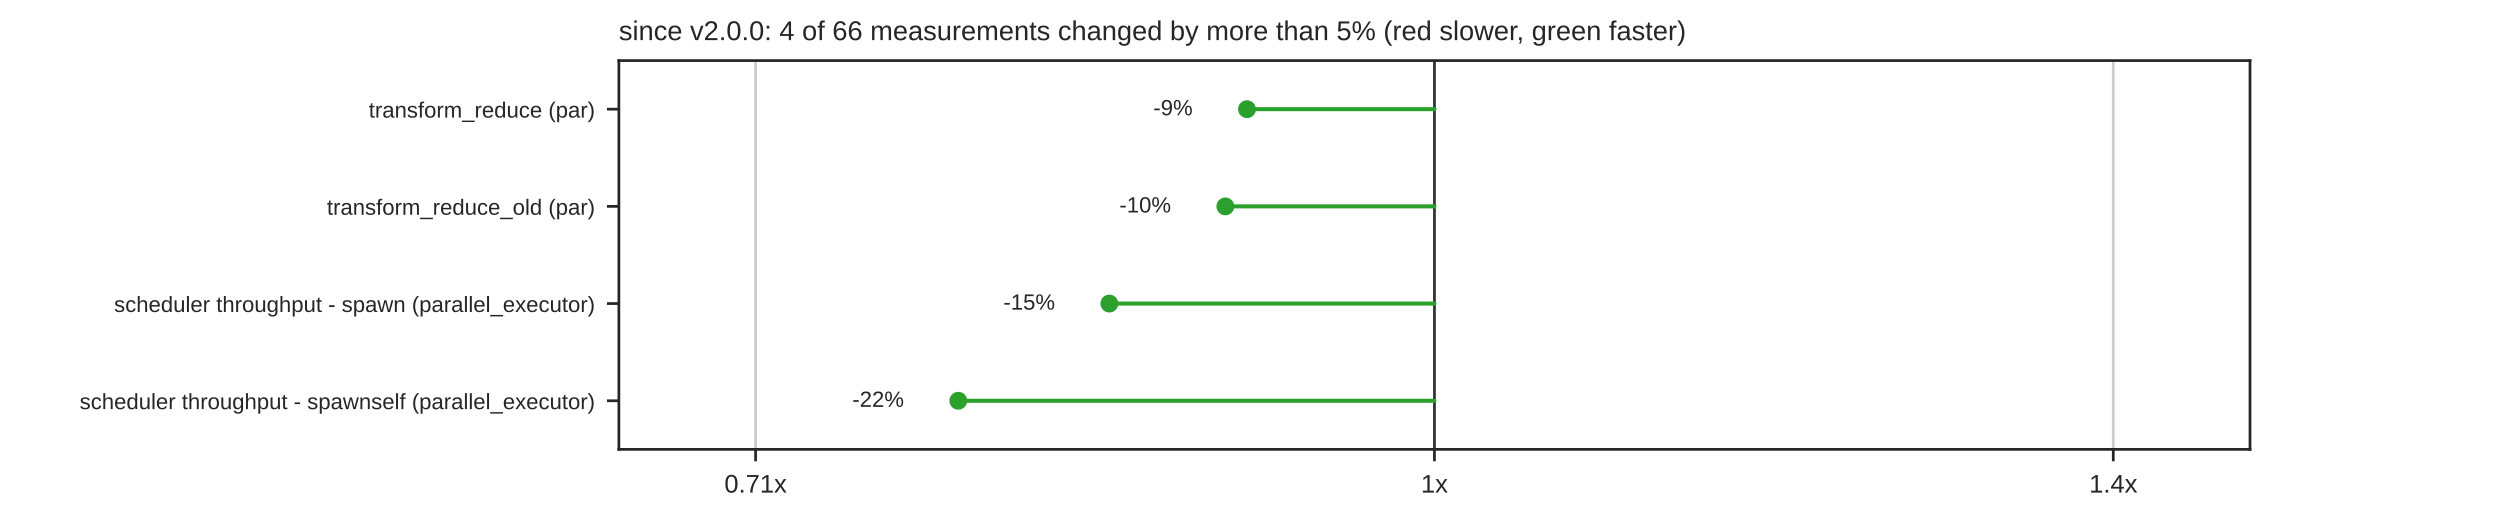
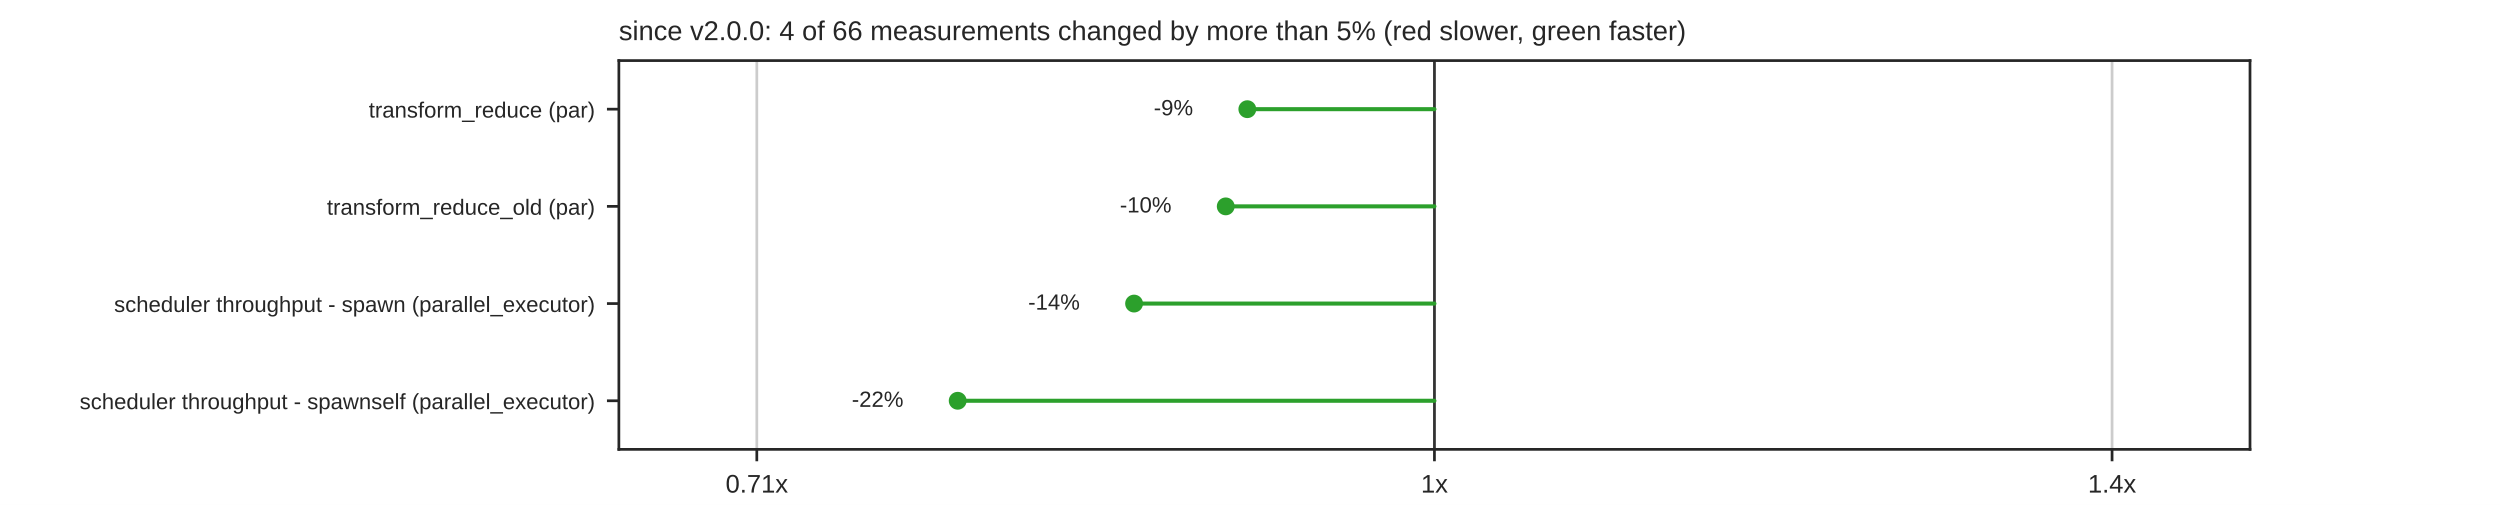
<svg xmlns="http://www.w3.org/2000/svg" xmlns:xlink="http://www.w3.org/1999/xlink" width="734.4pt" height="148.32pt" viewBox="0 0 734.4 148.32" version="1.1">
  <defs>
    <style type="text/css">*{stroke-linejoin: round; stroke-linecap: butt}</style>
  </defs>
  <g id="figure_1">
    <g id="patch_1">
      <path d="M 0 148.32  L 734.4 148.32  L 734.4 0  L 0 0  z " style="fill: #ffffff" />
    </g>
    <g id="axes_1">
      <g id="patch_2">
        <path d="M 181.8 132.005  L 660.96 132.005  L 660.96 17.798  L 181.8 17.798  z " style="fill: #ffffff" />
      </g>
      <g id="matplotlib.axis_1">
        <g id="xtick_1">
          <g id="line2d_1">
-             <path d="M 221.964 132.005  L 221.964 17.798  " clip-path="url(#pd3ae6d22b0)" style="fill: none; stroke: #cccccc; stroke-width: 0.8; stroke-linecap: round" />
+             <path d="M 222.32 132.005  L 222.32 17.798  " clip-path="url(#pd3ae6d22b0)" style="fill: none; stroke: #cccccc; stroke-width: 0.8; stroke-linecap: round" />
          </g>
          <g id="line2d_2">
            <defs>
              <path id="mdfc5214045" d="M 0 0  L 0 3.5  " style="stroke: #262626; stroke-width: 0.8" />
            </defs>
            <g>
-               <use xlink:href="#mdfc5214045" x="221.964" y="132.005" style="fill: #262626; stroke: #262626; stroke-width: 0.8" />
+               <use xlink:href="#mdfc5214045" x="222.32" y="132.005" style="fill: #262626; stroke: #262626; stroke-width: 0.8" />
            </g>
          </g>
          <g id="text_1">
-             <text style="fill: #262626; font: 7.5px 'Arial', 'DejaVu Sans', 'Liberation Sans', 'Bitstream Vera Sans', sans-serif; text-anchor: middle" x="221.964" y="144.704" transform="rotate(-0 221.9639 144.7036)">0.71x</text>
+             <text style="fill: #262626; font: 7.5px 'Arial', 'DejaVu Sans', 'Liberation Sans', 'Bitstream Vera Sans', sans-serif; text-anchor: middle" x="222.32" y="144.704" transform="rotate(-0 222.3204 144.7036)">0.71x</text>
          </g>
        </g>
        <g id="xtick_2">
          <g id="line2d_3">
            <path d="M 421.38 132.005  L 421.38 17.798  " clip-path="url(#pd3ae6d22b0)" style="fill: none; stroke: #cccccc; stroke-width: 0.8; stroke-linecap: round" />
          </g>
          <g id="line2d_4">
            <g>
              <use xlink:href="#mdfc5214045" x="421.38" y="132.005" style="fill: #262626; stroke: #262626; stroke-width: 0.8" />
            </g>
          </g>
          <g id="text_2">
            <text style="fill: #262626; font: 7.5px 'Arial', 'DejaVu Sans', 'Liberation Sans', 'Bitstream Vera Sans', sans-serif; text-anchor: middle" x="421.38" y="144.704" transform="rotate(-0 421.38 144.7036)">1x</text>
          </g>
        </g>
        <g id="xtick_3">
          <g id="line2d_5">
-             <path d="M 620.796 132.005  L 620.796 17.798  " clip-path="url(#pd3ae6d22b0)" style="fill: none; stroke: #cccccc; stroke-width: 0.8; stroke-linecap: round" />
+             <path d="M 620.44 132.005  L 620.44 17.798  " clip-path="url(#pd3ae6d22b0)" style="fill: none; stroke: #cccccc; stroke-width: 0.8; stroke-linecap: round" />
          </g>
          <g id="line2d_6">
            <g>
-               <use xlink:href="#mdfc5214045" x="620.796" y="132.005" style="fill: #262626; stroke: #262626; stroke-width: 0.8" />
+               <use xlink:href="#mdfc5214045" x="620.44" y="132.005" style="fill: #262626; stroke: #262626; stroke-width: 0.8" />
            </g>
          </g>
          <g id="text_3">
-             <text style="fill: #262626; font: 7.5px 'Arial', 'DejaVu Sans', 'Liberation Sans', 'Bitstream Vera Sans', sans-serif; text-anchor: middle" x="620.796" y="144.704" transform="rotate(-0 620.7961 144.7036)">1.4x</text>
+             <text style="fill: #262626; font: 7.5px 'Arial', 'DejaVu Sans', 'Liberation Sans', 'Bitstream Vera Sans', sans-serif; text-anchor: middle" x="620.44" y="144.704" transform="rotate(-0 620.4396 144.7036)">1.4x</text>
          </g>
        </g>
      </g>
      <g id="matplotlib.axis_2">
        <g id="ytick_1">
          <g id="line2d_7">
            <defs>
              <path id="m414165cd4d" d="M 0 0  L -3.5 0  " style="stroke: #262626; stroke-width: 0.8" />
            </defs>
            <g>
              <use xlink:href="#m414165cd4d" x="181.8" y="32.074" style="fill: #262626; stroke: #262626; stroke-width: 0.8" />
            </g>
          </g>
          <g id="text_4">
            <text style="fill: #262626; font: 6.5px 'Arial', 'DejaVu Sans', 'Liberation Sans', 'Bitstream Vera Sans', sans-serif; text-anchor: end" x="174.8" y="34.544" transform="rotate(-0 174.8 34.54369)">transform_reduce (par)</text>
          </g>
        </g>
        <g id="ytick_2">
          <g id="line2d_8">
            <g>
              <use xlink:href="#m414165cd4d" x="181.8" y="60.626" style="fill: #262626; stroke: #262626; stroke-width: 0.8" />
            </g>
          </g>
          <g id="text_5">
            <text style="fill: #262626; font: 6.5px 'Arial', 'DejaVu Sans', 'Liberation Sans', 'Bitstream Vera Sans', sans-serif; text-anchor: end" x="174.8" y="63.095" transform="rotate(-0 174.8 63.09529)">transform_reduce_old (par)</text>
          </g>
        </g>
        <g id="ytick_3">
          <g id="line2d_9">
            <g>
              <use xlink:href="#m414165cd4d" x="181.8" y="89.177" style="fill: #262626; stroke: #262626; stroke-width: 0.8" />
            </g>
          </g>
          <g id="text_6">
            <text style="fill: #262626; font: 6.5px 'Arial', 'DejaVu Sans', 'Liberation Sans', 'Bitstream Vera Sans', sans-serif; text-anchor: end" x="174.8" y="91.647" transform="rotate(-0 174.8 91.64689)">scheduler throughput - spawn (parallel_executor)</text>
          </g>
        </g>
        <g id="ytick_4">
          <g id="line2d_10">
            <g>
              <use xlink:href="#m414165cd4d" x="181.8" y="117.729" style="fill: #262626; stroke: #262626; stroke-width: 0.8" />
            </g>
          </g>
          <g id="text_7">
            <text style="fill: #262626; font: 6.5px 'Arial', 'DejaVu Sans', 'Liberation Sans', 'Bitstream Vera Sans', sans-serif; text-anchor: end" x="174.8" y="120.198" transform="rotate(-0 174.8 120.1985)">scheduler throughput - spawnself (parallel_executor)</text>
          </g>
        </g>
      </g>
      <g id="line2d_11">
        <path d="M 421.38 132.005  L 421.38 17.798  " clip-path="url(#pd3ae6d22b0)" style="fill: none; stroke: #333333; stroke-width: 0.8; stroke-linecap: round" />
      </g>
      <g id="line2d_12">
-         <path d="M 421.38 32.074  L 366.315 32.074  " clip-path="url(#pd3ae6d22b0)" style="fill: none; stroke: #2ca02c; stroke-width: 1.2; stroke-linecap: round" />
+         <path d="M 421.38 32.074  L 366.414 32.074  " clip-path="url(#pd3ae6d22b0)" style="fill: none; stroke: #2ca02c; stroke-width: 1.2; stroke-linecap: round" />
      </g>
      <g id="line2d_13">
-         <path d="M 421.38 60.626  L 359.961 60.626  " clip-path="url(#pd3ae6d22b0)" style="fill: none; stroke: #2ca02c; stroke-width: 1.2; stroke-linecap: round" />
+         <path d="M 421.38 60.626  L 360.071 60.626  " clip-path="url(#pd3ae6d22b0)" style="fill: none; stroke: #2ca02c; stroke-width: 1.2; stroke-linecap: round" />
      </g>
      <g id="line2d_14">
-         <path d="M 421.38 89.177  L 325.886 89.177  " clip-path="url(#pd3ae6d22b0)" style="fill: none; stroke: #2ca02c; stroke-width: 1.2; stroke-linecap: round" />
+         <path d="M 421.38 89.177  L 333.147 89.177  " clip-path="url(#pd3ae6d22b0)" style="fill: none; stroke: #2ca02c; stroke-width: 1.2; stroke-linecap: round" />
      </g>
      <g id="line2d_15">
-         <path d="M 421.38 117.729  L 281.508 117.729  " clip-path="url(#pd3ae6d22b0)" style="fill: none; stroke: #2ca02c; stroke-width: 1.2; stroke-linecap: round" />
+         <path d="M 421.38 117.729  L 281.33 117.729  " clip-path="url(#pd3ae6d22b0)" style="fill: none; stroke: #2ca02c; stroke-width: 1.2; stroke-linecap: round" />
      </g>
      <g id="patch_3">
        <path d="M 181.8 132.005  L 181.8 17.798  " style="fill: none; stroke: #262626; stroke-width: 0.8; stroke-linejoin: miter; stroke-linecap: square" />
      </g>
      <g id="patch_4">
        <path d="M 660.96 132.005  L 660.96 17.798  " style="fill: none; stroke: #262626; stroke-width: 0.8; stroke-linejoin: miter; stroke-linecap: square" />
      </g>
      <g id="patch_5">
        <path d="M 181.8 132.005  L 660.96 132.005  " style="fill: none; stroke: #262626; stroke-width: 0.8; stroke-linejoin: miter; stroke-linecap: square" />
      </g>
      <g id="patch_6">
        <path d="M 181.8 17.798  L 660.96 17.798  " style="fill: none; stroke: #262626; stroke-width: 0.8; stroke-linejoin: miter; stroke-linecap: square" />
      </g>
      <g id="PathCollection_1">
        <defs>
          <path id="m7978cd0e5a" d="M 0 2.121  C 0.563 2.121 1.102 1.898 1.5 1.5  C 1.898 1.102 2.121 0.563 2.121 0  C 2.121 -0.563 1.898 -1.102 1.5 -1.5  C 1.102 -1.898 0.563 -2.121 0 -2.121  C -0.563 -2.121 -1.102 -1.898 -1.5 -1.5  C -1.898 -1.102 -2.121 -0.563 -2.121 0  C -2.121 0.563 -1.898 1.102 -1.5 1.5  C -1.102 1.898 -0.563 2.121 0 2.121  z " style="stroke: #2ca02c" />
        </defs>
        <g clip-path="url(#pd3ae6d22b0)">
-           <use xlink:href="#m7978cd0e5a" x="366.315" y="32.074" style="fill: #2ca02c; stroke: #2ca02c" />
+           <use xlink:href="#m7978cd0e5a" x="366.414" y="32.074" style="fill: #2ca02c; stroke: #2ca02c" />
        </g>
      </g>
      <g id="text_8">
-         <text style="fill: #262626; font: 6.5px 'Arial', 'DejaVu Sans', 'Liberation Sans', 'Bitstream Vera Sans', sans-serif; text-anchor: end" x="350.362" y="33.868" transform="rotate(-0 350.3618 33.86779)">-9%</text>
+         <text style="fill: #262626; font: 6.5px 'Arial', 'DejaVu Sans', 'Liberation Sans', 'Bitstream Vera Sans', sans-serif; text-anchor: end" x="350.489" y="33.868" transform="rotate(-0 350.4888 33.86779)">-9%</text>
      </g>
      <g id="PathCollection_2">
        <g clip-path="url(#pd3ae6d22b0)">
-           <use xlink:href="#m7978cd0e5a" x="359.961" y="60.626" style="fill: #2ca02c; stroke: #2ca02c" />
+           <use xlink:href="#m7978cd0e5a" x="360.071" y="60.626" style="fill: #2ca02c; stroke: #2ca02c" />
        </g>
      </g>
      <g id="text_9">
-         <text style="fill: #262626; font: 6.5px 'Arial', 'DejaVu Sans', 'Liberation Sans', 'Bitstream Vera Sans', sans-serif; text-anchor: end" x="344.008" y="62.419" transform="rotate(-0 344.0076 62.41939)">-10%</text>
+         <text style="fill: #262626; font: 6.5px 'Arial', 'DejaVu Sans', 'Liberation Sans', 'Bitstream Vera Sans', sans-serif; text-anchor: end" x="344.146" y="62.419" transform="rotate(-0 344.1459 62.41939)">-10%</text>
      </g>
      <g id="PathCollection_3">
        <g clip-path="url(#pd3ae6d22b0)">
-           <use xlink:href="#m7978cd0e5a" x="325.886" y="89.177" style="fill: #2ca02c; stroke: #2ca02c" />
+           <use xlink:href="#m7978cd0e5a" x="333.147" y="89.177" style="fill: #2ca02c; stroke: #2ca02c" />
        </g>
      </g>
      <g id="text_10">
-         <text style="fill: #262626; font: 6.5px 'Arial', 'DejaVu Sans', 'Liberation Sans', 'Bitstream Vera Sans', sans-serif; text-anchor: end" x="309.933" y="90.971" transform="rotate(-0 309.9326 90.97099)">-15%</text>
+         <text style="fill: #262626; font: 6.5px 'Arial', 'DejaVu Sans', 'Liberation Sans', 'Bitstream Vera Sans', sans-serif; text-anchor: end" x="317.222" y="90.971" transform="rotate(-0 317.2223 90.97099)">-14%</text>
      </g>
      <g id="PathCollection_4">
        <g clip-path="url(#pd3ae6d22b0)">
-           <use xlink:href="#m7978cd0e5a" x="281.508" y="117.729" style="fill: #2ca02c; stroke: #2ca02c" />
+           <use xlink:href="#m7978cd0e5a" x="281.33" y="117.729" style="fill: #2ca02c; stroke: #2ca02c" />
        </g>
      </g>
      <g id="text_11">
-         <text style="fill: #262626; font: 6.5px 'Arial', 'DejaVu Sans', 'Liberation Sans', 'Bitstream Vera Sans', sans-serif; text-anchor: end" x="265.555" y="119.523" transform="rotate(-0 265.5548 119.5226)">-22%</text>
+         <text style="fill: #262626; font: 6.5px 'Arial', 'DejaVu Sans', 'Liberation Sans', 'Bitstream Vera Sans', sans-serif; text-anchor: end" x="265.405" y="119.523" transform="rotate(-0 265.405 119.5226)">-22%</text>
      </g>
      <g id="text_12">
        <text style="fill: #262626; font: 8px 'Arial', 'DejaVu Sans', 'Liberation Sans', 'Bitstream Vera Sans', sans-serif; text-anchor: start" x="181.8" y="11.798" transform="rotate(-0 181.8 11.7984)">since v2.0.0: 4 of 66 measurements changed by more than 5% (red slower, green faster)</text>
      </g>
    </g>
  </g>
  <defs>
    <clipPath id="pd3ae6d22b0">
      <rect x="181.8" y="17.798" width="479.16" height="114.206" />
    </clipPath>
  </defs>
</svg>
